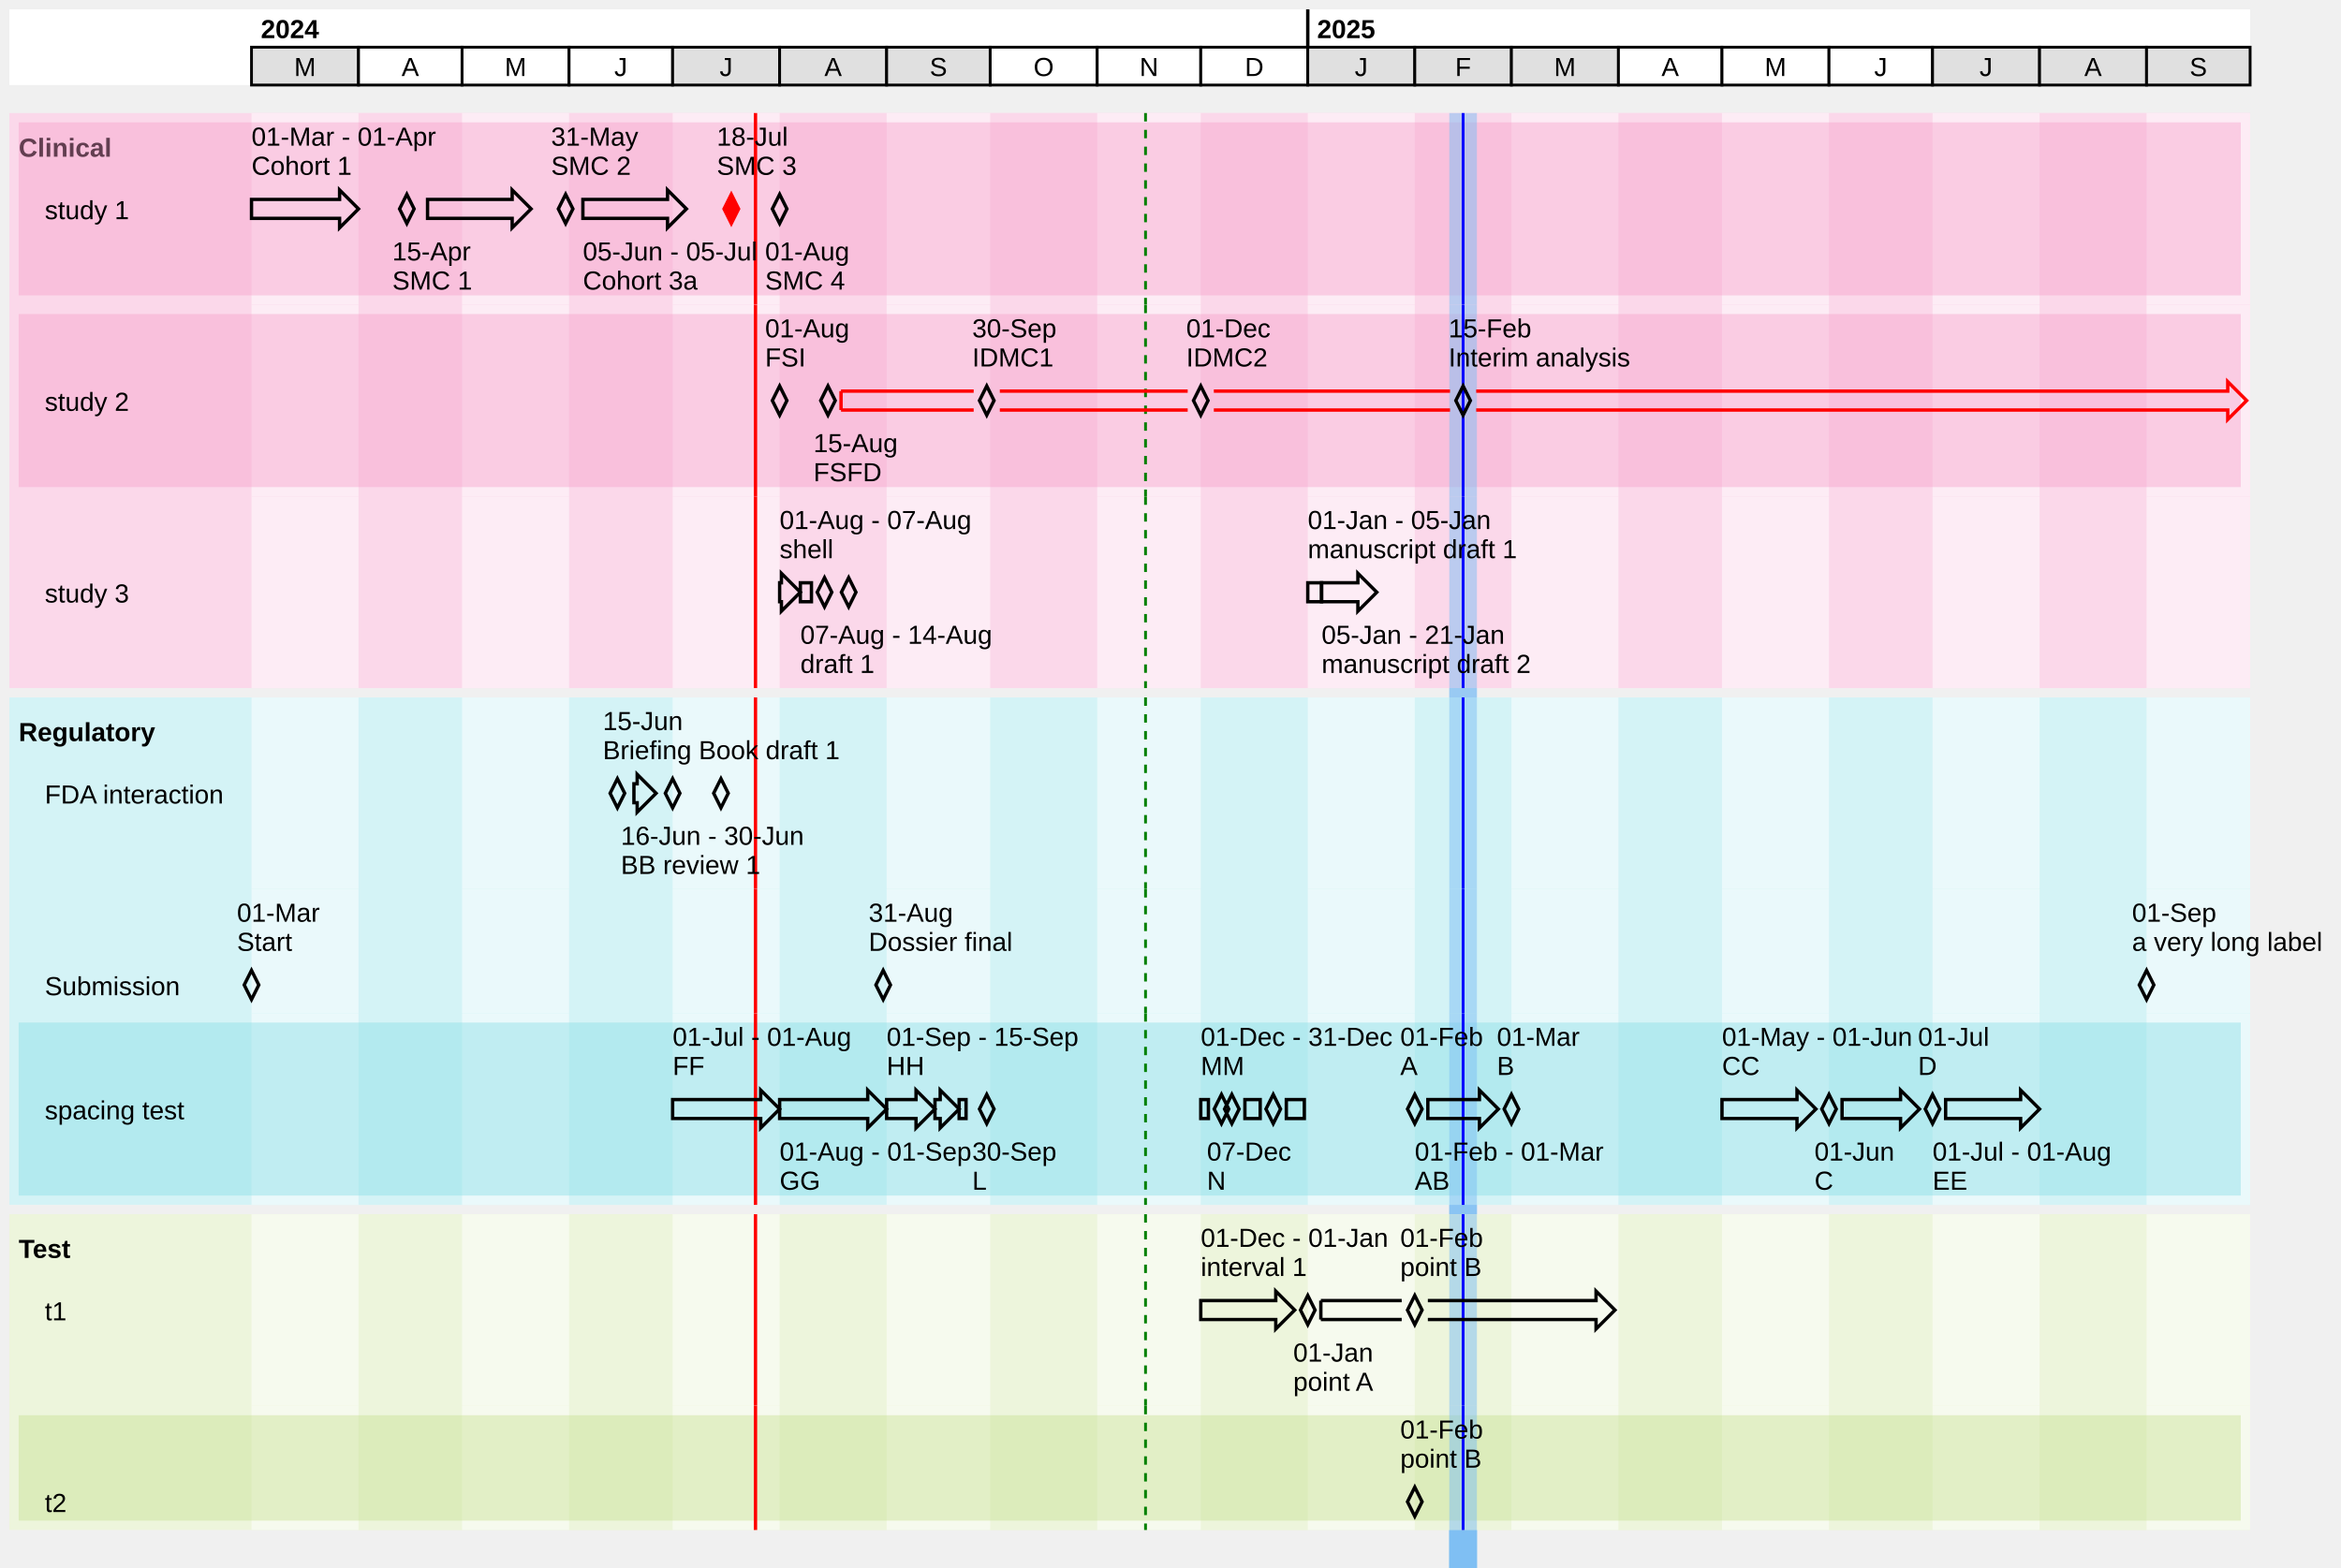
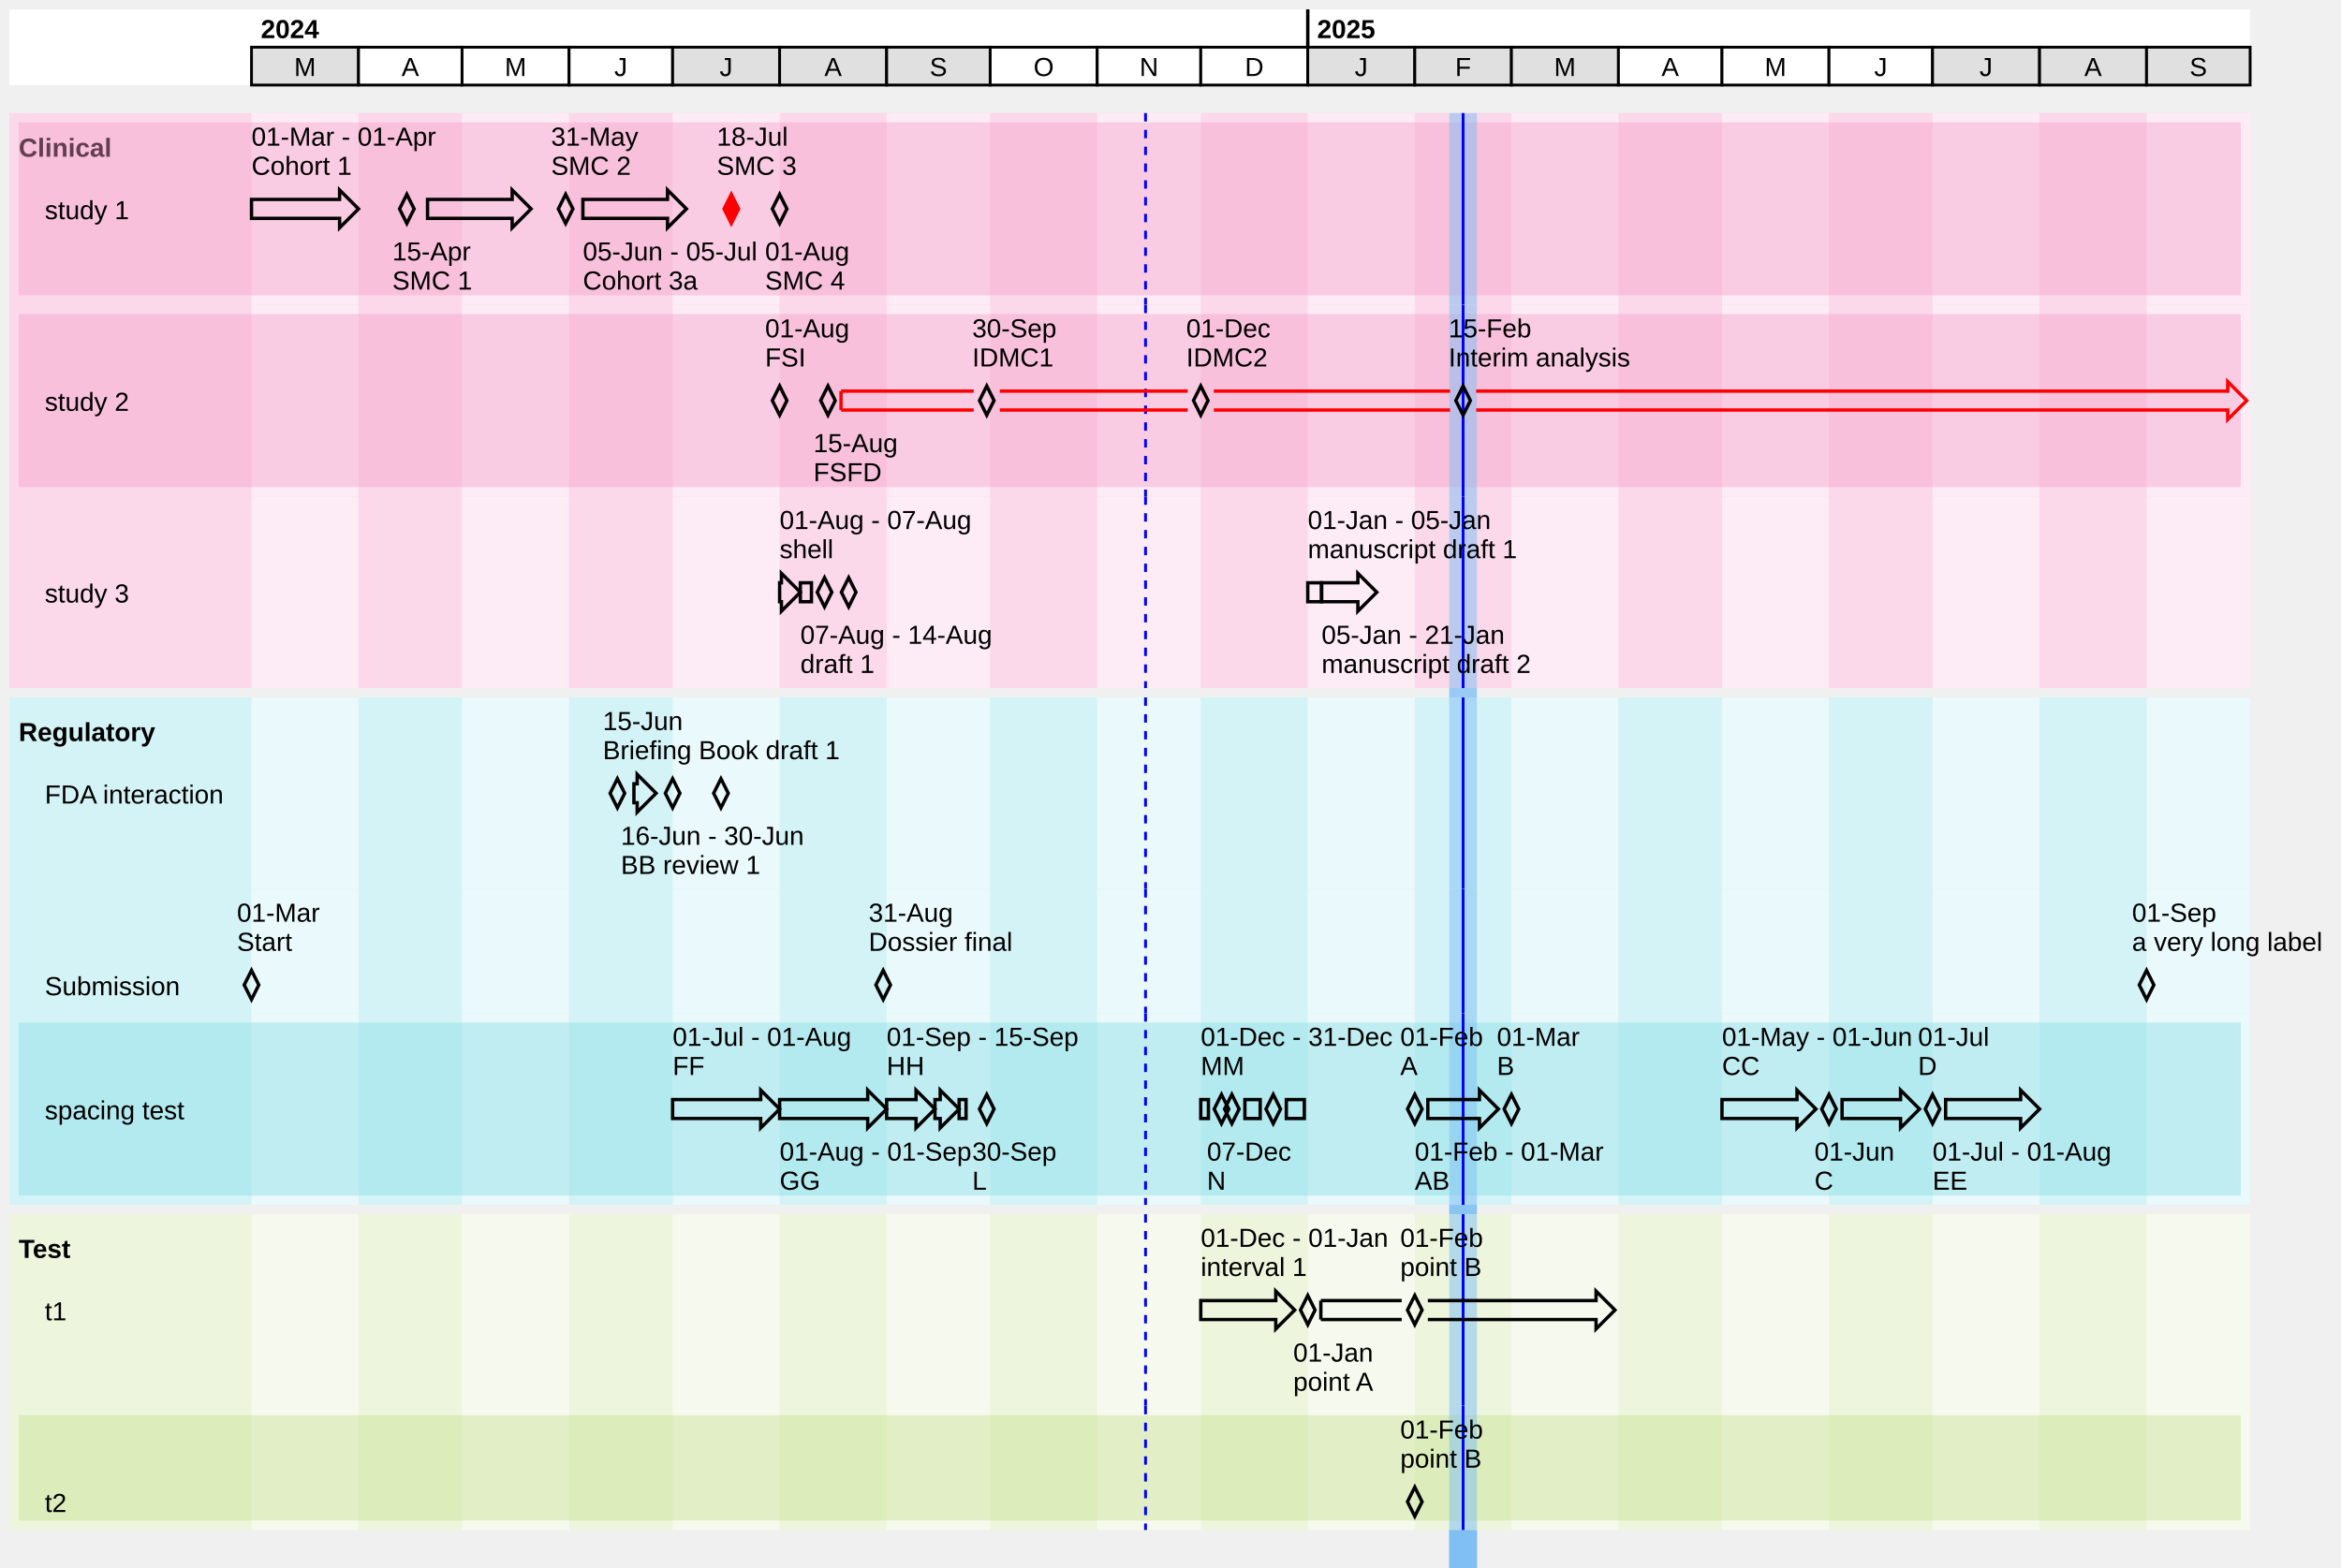
<svg xmlns="http://www.w3.org/2000/svg" width="1253.668" height="839.6" viewbox="0 0 1200 0.683">
  <style>text {font-family: Arial; font-size: 14.0px ;}</style>
  <rect x="5" y="5" width="1200" height="40.56" style="stroke:black;  stroke-width:0; fill:#ffffff; fill-opacity:1" />
  <text x="10" y="28.4" font-weight="bold" />
  <text x="705.345" y="20.44" font-weight="bold">2025</text>
  <line x1="700.345" y1="5" x2="700.345" y2="25.28" style="stroke:black; stroke-width:1.8; " />
  <text x="139.688" y="20.44" font-weight="bold">2024</text>
  <text x="24.0" y="30.64" font-weight="normal" />
  <rect x="134.688" y="25.28" width="1070.312" height="20.28" style="stroke:black;  stroke-width:0; fill:white; fill-opacity:1" />
  <rect x="134.688" y="25.28" width="57.305" height="20.28" style="stroke:black;  stroke-width:1.5; fill:#e0e0e0; fill-opacity:1" />
  <text x="157.512" y="40.72" font-weight="normal">M</text>
  <rect x="191.993" y="25.28" width="55.457" height="20.28" style="stroke:black;  stroke-width:1.5; fill:white; fill-opacity:1" />
  <text x="215.049" y="40.72" font-weight="normal">A</text>
  <rect x="247.449" y="25.28" width="57.305" height="20.28" style="stroke:black;  stroke-width:1.5; fill:white; fill-opacity:1" />
  <text x="270.274" y="40.72" font-weight="normal">M</text>
  <rect x="304.754" y="25.28" width="55.457" height="20.28" style="stroke:black;  stroke-width:1.5; fill:white; fill-opacity:1" />
  <text x="328.983" y="40.72" font-weight="normal">J</text>
  <rect x="360.211" y="25.28" width="57.305" height="20.28" style="stroke:black;  stroke-width:1.5; fill:#e0e0e0; fill-opacity:1" />
  <text x="385.364" y="40.72" font-weight="normal">J</text>
  <rect x="417.516" y="25.28" width="57.305" height="20.28" style="stroke:black;  stroke-width:1.5; fill:#e0e0e0; fill-opacity:1" />
  <text x="441.497" y="40.72" font-weight="normal">A</text>
  <rect x="474.821" y="25.28" width="55.457" height="20.28" style="stroke:black;  stroke-width:1.5; fill:#e0e0e0; fill-opacity:1" />
  <text x="497.878" y="40.72" font-weight="normal">S</text>
  <rect x="530.278" y="25.28" width="57.305" height="20.28" style="stroke:black;  stroke-width:1.5; fill:white; fill-opacity:1" />
  <text x="553.485" y="40.72" font-weight="normal">O</text>
  <rect x="587.583" y="25.28" width="55.457" height="20.28" style="stroke:black;  stroke-width:1.5; fill:white; fill-opacity:1" />
  <text x="610.257" y="40.72" font-weight="normal">N</text>
  <rect x="643.04" y="25.28" width="57.305" height="20.28" style="stroke:black;  stroke-width:1.5; fill:white; fill-opacity:1" />
  <text x="666.638" y="40.72" font-weight="normal">D</text>
  <rect x="700.345" y="25.28" width="57.305" height="20.28" style="stroke:black;  stroke-width:1.5; fill:#e0e0e0; fill-opacity:1" />
  <text x="725.497" y="40.72" font-weight="normal">J</text>
  <rect x="757.65" y="25.28" width="51.759" height="20.28" style="stroke:black;  stroke-width:1.5; fill:#e0e0e0; fill-opacity:1" />
  <text x="779.256" y="40.72" font-weight="normal">F</text>
  <rect x="809.41" y="25.28" width="57.305" height="20.28" style="stroke:black;  stroke-width:1.5; fill:#e0e0e0; fill-opacity:1" />
  <text x="832.234" y="40.72" font-weight="normal">M</text>
  <rect x="866.715" y="25.28" width="55.457" height="20.28" style="stroke:black;  stroke-width:1.5; fill:white; fill-opacity:1" />
  <text x="889.771" y="40.72" font-weight="normal">A</text>
  <rect x="922.171" y="25.28" width="57.305" height="20.28" style="stroke:black;  stroke-width:1.5; fill:white; fill-opacity:1" />
  <text x="944.996" y="40.72" font-weight="normal">M</text>
  <rect x="979.476" y="25.28" width="55.457" height="20.28" style="stroke:black;  stroke-width:1.5; fill:white; fill-opacity:1" />
  <text x="1003.705" y="40.72" font-weight="normal">J</text>
  <rect x="1034.933" y="25.28" width="57.305" height="20.28" style="stroke:black;  stroke-width:1.5; fill:#e0e0e0; fill-opacity:1" />
  <text x="1060.086" y="40.72" font-weight="normal">J</text>
  <rect x="1092.238" y="25.28" width="57.305" height="20.28" style="stroke:black;  stroke-width:1.5; fill:#e0e0e0; fill-opacity:1" />
  <text x="1116.219" y="40.72" font-weight="normal">A</text>
  <rect x="1149.543" y="25.28" width="55.457" height="20.28" style="stroke:black;  stroke-width:1.5; fill:#e0e0e0; fill-opacity:1" />
  <text x="1172.6" y="40.72" font-weight="normal">S</text>
  <text x="24.0" y="50.92" font-weight="normal" />
  <rect x="5" y="60.56" width="1200" height="308.04" style="stroke:black;  stroke-width:0; fill:#fbd8ea; fill-opacity:1" />
  <text x="10" y="83.96" font-weight="bold">Clinical</text>
  <rect x="134.688" y="60.56" width="1070.312" height="102.68" style="stroke:transparent;  stroke-width:1; fill:#fbd8ea; fill-opacity:1" />
  <rect x="134.688" y="60.56" width="57.305" height="102.68" style="stroke:black;  stroke-width:0; fill:white; fill-opacity:0.5" />
  <rect x="247.449" y="60.56" width="57.305" height="102.68" style="stroke:black;  stroke-width:0; fill:white; fill-opacity:0.5" />
  <rect x="360.211" y="60.56" width="57.305" height="102.68" style="stroke:black;  stroke-width:0; fill:white; fill-opacity:0.5" />
  <rect x="474.821" y="60.56" width="55.457" height="102.68" style="stroke:black;  stroke-width:0; fill:white; fill-opacity:0.5" />
  <rect x="587.583" y="60.56" width="55.457" height="102.68" style="stroke:black;  stroke-width:0; fill:white; fill-opacity:0.5" />
  <rect x="700.345" y="60.56" width="57.305" height="102.68" style="stroke:black;  stroke-width:0; fill:white; fill-opacity:0.5" />
  <rect x="809.41" y="60.56" width="57.305" height="102.68" style="stroke:black;  stroke-width:0; fill:white; fill-opacity:0.5" />
  <rect x="922.171" y="60.56" width="57.305" height="102.68" style="stroke:black;  stroke-width:0; fill:white; fill-opacity:0.5" />
  <rect x="1034.933" y="60.56" width="57.305" height="102.68" style="stroke:black;  stroke-width:0; fill:white; fill-opacity:0.5" />
  <rect x="1149.543" y="60.56" width="55.457" height="102.68" style="stroke:black;  stroke-width:0; fill:white; fill-opacity:0.5" />
  <rect x="10" y="65.56" width="1190" height="92.68" style="stroke:black;  stroke-width:0; fill:#F59BC9; fill-opacity:0.4" />
-   <line x1="404.576" y1="60.56" x2="404.576" y2="163.24" style="stroke:red; stroke-width:1.8; " />
-   <line x1="613.463" y1="60.56" x2="613.463" y2="163.24" style="stroke:green; stroke-width:1.5; stroke-dasharray: 4.5 4.5" />
+   <line x1="613.463" y1="60.56" x2="613.463" y2="163.24" style="stroke:blue; stroke-width:1.5; stroke-dasharray: 4.5 4.5" />
  <rect x="776.136" y="60.56" width="14.788" height="163.24" style="stroke:black;  stroke-width:0; fill:#7CBFF4; fill-opacity:0.5" />
  <line x1="783.53" y1="60.56" x2="783.53" y2="163.24" style="stroke:blue; stroke-width:1.5; " />
  <path d="M134.688, 116.97 L134.688, 106.83 L181.853, 106.83 L181.853, 101.76 L191.993, 111.9 L181.853, 122.04 L181.853, 116.97 L134.688, 116.97 Z" style="stroke: black; fill: none; stroke-width:1.8; " />
  <path d="M213.969, 111.9 L217.872, 104.092 L221.776, 111.9 L217.872, 119.708 L213.969, 111.9 Z" style="stroke: black; fill: none; stroke-width:1.8; " />
  <path d="M228.964, 116.97 L228.964, 106.83 L274.28, 106.83 L274.28, 101.76 L284.42, 111.9 L274.28, 122.04 L274.28, 116.97 L228.964, 116.97 Z" style="stroke: black; fill: none; stroke-width:1.8; " />
  <path d="M299.002, 111.9 L302.906, 104.092 L306.81, 111.9 L302.906, 119.708 L299.002, 111.9 Z" style="stroke: black; fill: none; stroke-width:1.8; " />
  <path d="M312.149, 116.97 L312.149, 106.83 L357.465, 106.83 L357.465, 101.76 L367.605, 111.9 L357.465, 122.04 L357.465, 116.97 L312.149, 116.97 Z" style="stroke: black; fill: none; stroke-width:1.8; " />
  <path d="M387.733, 111.9 L391.636, 104.092 L395.54, 111.9 L391.636, 119.708 L387.733, 111.9 Z" style="stroke: red; fill: red; stroke-width:1.8; " />
  <path d="M413.612, 111.9 L417.516, 104.092 L421.42, 111.9 L417.516, 119.708 L413.612, 111.9 Z" style="stroke: black; fill: none; stroke-width:1.8; " />
  <text x="134.688" y="78.04" font-weight="normal">01-Mar - 01-Apr</text>
  <text x="134.688" y="93.64" font-weight="normal">Cohort 1</text>
  <text x="295.125" y="78.04" font-weight="normal">31-May</text>
  <text x="295.125" y="93.64" font-weight="normal">SMC 2</text>
  <text x="383.855" y="78.04" font-weight="normal">18-Jul</text>
  <text x="383.855" y="93.64" font-weight="normal">SMC 3</text>
  <text x="210.091" y="139.52" font-weight="normal">15-Apr</text>
  <text x="210.091" y="155.12" font-weight="normal">SMC 1</text>
  <text x="312.149" y="139.52" font-weight="normal">05-Jun - 05-Jul</text>
  <text x="312.149" y="155.12" font-weight="normal">Cohort 3a</text>
  <text x="409.735" y="139.52" font-weight="normal">01-Aug</text>
  <text x="409.735" y="155.12" font-weight="normal">SMC 4</text>
  <text x="24.0" y="117.4" font-weight="normal">study 1</text>
  <rect x="134.688" y="163.24" width="1070.312" height="102.68" style="stroke:transparent;  stroke-width:1; fill:#fbd8ea; fill-opacity:1" />
  <rect x="134.688" y="163.24" width="57.305" height="102.68" style="stroke:black;  stroke-width:0; fill:white; fill-opacity:0.5" />
  <rect x="247.449" y="163.24" width="57.305" height="102.68" style="stroke:black;  stroke-width:0; fill:white; fill-opacity:0.5" />
  <rect x="360.211" y="163.24" width="57.305" height="102.68" style="stroke:black;  stroke-width:0; fill:white; fill-opacity:0.5" />
  <rect x="474.821" y="163.24" width="55.457" height="102.68" style="stroke:black;  stroke-width:0; fill:white; fill-opacity:0.5" />
  <rect x="587.583" y="163.24" width="55.457" height="102.68" style="stroke:black;  stroke-width:0; fill:white; fill-opacity:0.5" />
  <rect x="700.345" y="163.24" width="57.305" height="102.68" style="stroke:black;  stroke-width:0; fill:white; fill-opacity:0.5" />
  <rect x="809.41" y="163.24" width="57.305" height="102.68" style="stroke:black;  stroke-width:0; fill:white; fill-opacity:0.5" />
  <rect x="922.171" y="163.24" width="57.305" height="102.68" style="stroke:black;  stroke-width:0; fill:white; fill-opacity:0.5" />
  <rect x="1034.933" y="163.24" width="57.305" height="102.68" style="stroke:black;  stroke-width:0; fill:white; fill-opacity:0.5" />
  <rect x="1149.543" y="163.24" width="55.457" height="102.68" style="stroke:black;  stroke-width:0; fill:white; fill-opacity:0.5" />
  <rect x="10" y="168.24" width="1190" height="92.68" style="stroke:black;  stroke-width:0; fill:#F59BC9; fill-opacity:0.4" />
-   <line x1="404.576" y1="163.24" x2="404.576" y2="265.92" style="stroke:red; stroke-width:1.8; " />
-   <line x1="613.463" y1="163.24" x2="613.463" y2="265.92" style="stroke:green; stroke-width:1.5; stroke-dasharray: 4.5 4.5" />
+   <line x1="613.463" y1="163.24" x2="613.463" y2="265.92" style="stroke:blue; stroke-width:1.5; stroke-dasharray: 4.5 4.5" />
  <rect x="776.136" y="163.24" width="14.788" height="265.92" style="stroke:black;  stroke-width:0; fill:#7CBFF4; fill-opacity:0.5" />
  <line x1="783.53" y1="163.24" x2="783.53" y2="265.92" style="stroke:blue; stroke-width:1.5; " />
  <path d="M413.612, 214.58 L417.516, 206.772 L421.42, 214.58 L417.516, 222.388 L413.612, 214.58 Z" style="stroke: black; fill: none; stroke-width:1.8; " />
  <path d="M439.492, 214.58 L443.396, 206.772 L447.3, 214.58 L443.396, 222.388 L439.492, 214.58 Z" style="stroke: black; fill: none; stroke-width:1.8; " />
  <line x1="450.396" y1="209.51" x2="521.429" y2="209.51" style="stroke:red; stroke-width:1.8; " />
  <line x1="450.396" y1="219.65" x2="521.429" y2="219.65" style="stroke:red; stroke-width:1.8; " />
  <line x1="450.396" y1="209.51" x2="450.396" y2="219.65" style="stroke:red; stroke-width:1.8; " />
  <line x1="535.429" y1="209.51" x2="636.04" y2="209.51" style="stroke:red; stroke-width:1.8; " />
  <line x1="535.429" y1="219.65" x2="636.04" y2="219.65" style="stroke:red; stroke-width:1.8; " />
  <line x1="650.04" y1="209.51" x2="776.53" y2="209.51" style="stroke:red; stroke-width:1.8; " />
  <line x1="650.04" y1="219.65" x2="776.53" y2="219.65" style="stroke:red; stroke-width:1.8; " />
  <path d="M790.53, 209.51 L1193.011, 209.51 L1193.011, 204.44 L1203.151, 214.58 L1193.011, 224.72 L1193.011, 219.65 L790.53, 219.65 " style="stroke: red; fill: none; stroke-width:1.8; " />
  <path d="M524.526, 214.58 L528.429, 206.772 L532.333, 214.58 L528.429, 222.388 L524.526, 214.58 Z" style="stroke: black; fill: none; stroke-width:1.8; " />
  <path d="M639.136, 214.58 L643.04, 206.772 L646.944, 214.58 L643.04, 222.388 L639.136, 214.58 Z" style="stroke: black; fill: none; stroke-width:1.8; " />
  <path d="M779.626, 214.58 L783.53, 206.772 L787.434, 214.58 L783.53, 222.388 L779.626, 214.58 Z" style="stroke: black; fill: none; stroke-width:1.8; " />
  <text x="409.735" y="180.72" font-weight="normal">01-Aug</text>
  <text x="409.735" y="196.32" font-weight="normal">FSI</text>
  <text x="520.648" y="180.72" font-weight="normal">30-Sep</text>
  <text x="520.648" y="196.32" font-weight="normal">IDMC1</text>
  <text x="635.258" y="180.72" font-weight="normal">01-Dec</text>
  <text x="635.258" y="196.32" font-weight="normal">IDMC2</text>
  <text x="775.749" y="180.72" font-weight="normal">15-Feb</text>
  <text x="775.749" y="196.32" font-weight="normal">Interim analysis</text>
  <text x="435.615" y="242.2" font-weight="normal">15-Aug</text>
  <text x="435.615" y="257.8" font-weight="normal">FSFD</text>
  <text x="24.0" y="220.08" font-weight="normal">study 2</text>
  <rect x="134.688" y="265.92" width="1070.312" height="102.68" style="stroke:transparent;  stroke-width:1; fill:#fbd8ea; fill-opacity:1" />
  <rect x="134.688" y="265.92" width="57.305" height="102.68" style="stroke:black;  stroke-width:0; fill:white; fill-opacity:0.5" />
  <rect x="247.449" y="265.92" width="57.305" height="102.68" style="stroke:black;  stroke-width:0; fill:white; fill-opacity:0.5" />
  <rect x="360.211" y="265.92" width="57.305" height="102.68" style="stroke:black;  stroke-width:0; fill:white; fill-opacity:0.5" />
  <rect x="474.821" y="265.92" width="55.457" height="102.68" style="stroke:black;  stroke-width:0; fill:white; fill-opacity:0.5" />
  <rect x="587.583" y="265.92" width="55.457" height="102.68" style="stroke:black;  stroke-width:0; fill:white; fill-opacity:0.5" />
  <rect x="700.345" y="265.92" width="57.305" height="102.68" style="stroke:black;  stroke-width:0; fill:white; fill-opacity:0.5" />
  <rect x="809.41" y="265.92" width="57.305" height="102.68" style="stroke:black;  stroke-width:0; fill:white; fill-opacity:0.5" />
  <rect x="922.171" y="265.92" width="57.305" height="102.68" style="stroke:black;  stroke-width:0; fill:white; fill-opacity:0.5" />
  <rect x="1034.933" y="265.92" width="57.305" height="102.68" style="stroke:black;  stroke-width:0; fill:white; fill-opacity:0.5" />
  <rect x="1149.543" y="265.92" width="55.457" height="102.68" style="stroke:black;  stroke-width:0; fill:white; fill-opacity:0.5" />
-   <line x1="404.576" y1="265.92" x2="404.576" y2="368.6" style="stroke:red; stroke-width:1.8; " />
-   <line x1="613.463" y1="265.92" x2="613.463" y2="368.6" style="stroke:green; stroke-width:1.5; stroke-dasharray: 4.5 4.5" />
+   <line x1="613.463" y1="265.92" x2="613.463" y2="368.6" style="stroke:blue; stroke-width:1.5; stroke-dasharray: 4.5 4.5" />
  <rect x="776.136" y="265.92" width="14.788" height="368.6" style="stroke:black;  stroke-width:0; fill:#7CBFF4; fill-opacity:0.5" />
  <line x1="783.53" y1="265.92" x2="783.53" y2="368.6" style="stroke:blue; stroke-width:1.5; " />
  <path d="M417.516, 322.33 L417.516, 312.19 L418.468, 312.19 L418.468, 307.12 L428.608, 317.26 L418.468, 327.4 L418.468, 322.33 L417.516, 322.33 Z" style="stroke: black; fill: none; stroke-width:1.8; " />
  <rect x="428.608" y="312.19" width="5.94" height="10.14" style="stroke:black;  stroke-width:1.8; fill:none; fill-opacity:1" />
  <path d="M437.643, 317.26 L441.547, 309.452 L445.451, 317.26 L441.547, 325.068 L437.643, 317.26 Z" style="stroke: black; fill: none; stroke-width:1.8; " />
  <path d="M450.583, 317.26 L454.487, 309.452 L458.391, 317.26 L454.487, 325.068 L450.583, 317.26 Z" style="stroke: black; fill: none; stroke-width:1.8; " />
  <rect x="700.345" y="312.19" width="7.394" height="10.14" style="stroke:black;  stroke-width:1.8; fill:none; fill-opacity:1" />
  <path d="M707.739, 322.33 L707.739, 312.19 L727.176, 312.19 L727.176, 307.12 L737.316, 317.26 L727.176, 327.4 L727.176, 322.33 L707.739, 322.33 Z" style="stroke: black; fill: none; stroke-width:1.8; " />
  <text x="417.516" y="283.4" font-weight="normal">01-Aug - 07-Aug</text>
  <text x="417.516" y="299" font-weight="normal">shell</text>
  <text x="700.345" y="283.4" font-weight="normal">01-Jan - 05-Jan</text>
  <text x="700.345" y="299" font-weight="normal">manuscript draft 1</text>
  <text x="428.608" y="344.88" font-weight="normal">07-Aug - 14-Aug</text>
  <text x="428.608" y="360.48" font-weight="normal">draft 1</text>
  <text x="707.739" y="344.88" font-weight="normal">05-Jan - 21-Jan</text>
  <text x="707.739" y="360.48" font-weight="normal">manuscript draft 2</text>
  <text x="24.0" y="322.76" font-weight="normal">study 3</text>
  <rect x="5" y="373.6" width="1200" height="271.84" style="stroke:black;  stroke-width:0; fill:#d4f3f6; fill-opacity:1" />
  <text x="10" y="397.0" font-weight="bold">Regulatory</text>
  <rect x="134.688" y="373.6" width="1070.312" height="102.68" style="stroke:transparent;  stroke-width:1; fill:#d4f3f6; fill-opacity:1" />
  <rect x="134.688" y="373.6" width="57.305" height="102.68" style="stroke:black;  stroke-width:0; fill:white; fill-opacity:0.5" />
  <rect x="247.449" y="373.6" width="57.305" height="102.68" style="stroke:black;  stroke-width:0; fill:white; fill-opacity:0.5" />
  <rect x="360.211" y="373.6" width="57.305" height="102.68" style="stroke:black;  stroke-width:0; fill:white; fill-opacity:0.5" />
  <rect x="474.821" y="373.6" width="55.457" height="102.68" style="stroke:black;  stroke-width:0; fill:white; fill-opacity:0.5" />
  <rect x="587.583" y="373.6" width="55.457" height="102.68" style="stroke:black;  stroke-width:0; fill:white; fill-opacity:0.5" />
  <rect x="700.345" y="373.6" width="57.305" height="102.68" style="stroke:black;  stroke-width:0; fill:white; fill-opacity:0.5" />
  <rect x="809.41" y="373.6" width="57.305" height="102.68" style="stroke:black;  stroke-width:0; fill:white; fill-opacity:0.5" />
  <rect x="922.171" y="373.6" width="57.305" height="102.68" style="stroke:black;  stroke-width:0; fill:white; fill-opacity:0.5" />
  <rect x="1034.933" y="373.6" width="57.305" height="102.68" style="stroke:black;  stroke-width:0; fill:white; fill-opacity:0.5" />
  <rect x="1149.543" y="373.6" width="55.457" height="102.68" style="stroke:black;  stroke-width:0; fill:white; fill-opacity:0.5" />
-   <line x1="404.576" y1="373.6" x2="404.576" y2="476.28" style="stroke:red; stroke-width:1.8; " />
-   <line x1="613.463" y1="373.6" x2="613.463" y2="476.28" style="stroke:green; stroke-width:1.5; stroke-dasharray: 4.5 4.5" />
+   <line x1="613.463" y1="373.6" x2="613.463" y2="476.28" style="stroke:blue; stroke-width:1.5; stroke-dasharray: 4.5 4.5" />
  <rect x="776.136" y="373.6" width="14.788" height="476.28" style="stroke:black;  stroke-width:0; fill:#7CBFF4; fill-opacity:0.5" />
  <line x1="783.53" y1="373.6" x2="783.53" y2="476.28" style="stroke:blue; stroke-width:1.5; " />
  <path d="M326.73, 424.94 L330.634, 417.132 L334.538, 424.94 L330.634, 432.748 L326.73, 424.94 Z" style="stroke: black; fill: none; stroke-width:1.8; " />
  <path d="M339.483, 430.01 L339.483, 419.87 L341.222, 419.87 L341.222, 414.8 L351.362, 424.94 L341.222, 435.08 L341.222, 430.01 L339.483, 430.01 Z" style="stroke: black; fill: none; stroke-width:1.8; " />
  <path d="M356.307, 424.94 L360.211, 417.132 L364.115, 424.94 L360.211, 432.748 L356.307, 424.94 Z" style="stroke: black; fill: none; stroke-width:1.8; " />
  <path d="M382.187, 424.94 L386.091, 417.132 L389.995, 424.94 L386.091, 432.748 L382.187, 424.94 Z" style="stroke: black; fill: none; stroke-width:1.8; " />
  <text x="322.853" y="391.08" font-weight="normal">15-Jun</text>
  <text x="322.853" y="406.68" font-weight="normal">Briefing Book draft 1</text>
  <text x="332.483" y="452.56" font-weight="normal">16-Jun - 30-Jun</text>
  <text x="332.483" y="468.16" font-weight="normal">BB review 1</text>
  <text x="24.0" y="430.44" font-weight="normal">FDA interaction</text>
  <rect x="134.688" y="476.28" width="1070.312" height="66.48" style="stroke:transparent;  stroke-width:1; fill:#d4f3f6; fill-opacity:1" />
  <rect x="134.688" y="476.28" width="57.305" height="66.48" style="stroke:black;  stroke-width:0; fill:white; fill-opacity:0.5" />
  <rect x="247.449" y="476.28" width="57.305" height="66.48" style="stroke:black;  stroke-width:0; fill:white; fill-opacity:0.5" />
  <rect x="360.211" y="476.28" width="57.305" height="66.48" style="stroke:black;  stroke-width:0; fill:white; fill-opacity:0.5" />
  <rect x="474.821" y="476.28" width="55.457" height="66.48" style="stroke:black;  stroke-width:0; fill:white; fill-opacity:0.5" />
  <rect x="587.583" y="476.28" width="55.457" height="66.48" style="stroke:black;  stroke-width:0; fill:white; fill-opacity:0.5" />
  <rect x="700.345" y="476.28" width="57.305" height="66.48" style="stroke:black;  stroke-width:0; fill:white; fill-opacity:0.5" />
  <rect x="809.41" y="476.28" width="57.305" height="66.48" style="stroke:black;  stroke-width:0; fill:white; fill-opacity:0.5" />
  <rect x="922.171" y="476.28" width="57.305" height="66.48" style="stroke:black;  stroke-width:0; fill:white; fill-opacity:0.5" />
  <rect x="1034.933" y="476.28" width="57.305" height="66.48" style="stroke:black;  stroke-width:0; fill:white; fill-opacity:0.5" />
  <rect x="1149.543" y="476.28" width="55.457" height="66.48" style="stroke:black;  stroke-width:0; fill:white; fill-opacity:0.5" />
-   <line x1="404.576" y1="476.28" x2="404.576" y2="542.76" style="stroke:red; stroke-width:1.8; " />
-   <line x1="613.463" y1="476.28" x2="613.463" y2="542.76" style="stroke:green; stroke-width:1.5; stroke-dasharray: 4.5 4.5" />
+   <line x1="613.463" y1="476.28" x2="613.463" y2="542.76" style="stroke:blue; stroke-width:1.5; stroke-dasharray: 4.5 4.5" />
  <rect x="776.136" y="476.28" width="14.788" height="542.76" style="stroke:black;  stroke-width:0; fill:#7CBFF4; fill-opacity:0.5" />
  <line x1="783.53" y1="476.28" x2="783.53" y2="542.76" style="stroke:blue; stroke-width:1.5; " />
  <path d="M130.784, 527.62 L134.688, 519.812 L138.591, 527.62 L134.688, 535.428 L130.784, 527.62 Z" style="stroke: black; fill: none; stroke-width:1.8; " />
  <path d="M469.069, 527.62 L472.973, 519.812 L476.877, 527.62 L472.973, 535.428 L469.069, 527.62 Z" style="stroke: black; fill: none; stroke-width:1.8; " />
  <path d="M1145.639, 527.62 L1149.543, 519.812 L1153.447, 527.62 L1149.543, 535.428 L1145.639, 527.62 Z" style="stroke: black; fill: none; stroke-width:1.8; " />
  <text x="126.906" y="493.76" font-weight="normal">01-Mar</text>
  <text x="126.906" y="509.36" font-weight="normal">Start</text>
  <text x="465.192" y="493.76" font-weight="normal">31-Aug</text>
  <text x="465.192" y="509.36" font-weight="normal">Dossier final</text>
  <text x="1141.762" y="493.76" font-weight="normal">01-Sep</text>
  <text x="1141.762" y="509.36" font-weight="normal">a very long label</text>
  <text x="24.0" y="533.12" font-weight="normal">Submission</text>
  <rect x="134.688" y="542.76" width="1070.312" height="102.68" style="stroke:transparent;  stroke-width:1; fill:#d4f3f6; fill-opacity:1" />
  <rect x="134.688" y="542.76" width="57.305" height="102.68" style="stroke:black;  stroke-width:0; fill:white; fill-opacity:0.5" />
  <rect x="247.449" y="542.76" width="57.305" height="102.68" style="stroke:black;  stroke-width:0; fill:white; fill-opacity:0.5" />
  <rect x="360.211" y="542.76" width="57.305" height="102.68" style="stroke:black;  stroke-width:0; fill:white; fill-opacity:0.5" />
  <rect x="474.821" y="542.76" width="55.457" height="102.68" style="stroke:black;  stroke-width:0; fill:white; fill-opacity:0.5" />
  <rect x="587.583" y="542.76" width="55.457" height="102.68" style="stroke:black;  stroke-width:0; fill:white; fill-opacity:0.5" />
  <rect x="700.345" y="542.76" width="57.305" height="102.68" style="stroke:black;  stroke-width:0; fill:white; fill-opacity:0.5" />
  <rect x="809.41" y="542.76" width="57.305" height="102.68" style="stroke:black;  stroke-width:0; fill:white; fill-opacity:0.5" />
  <rect x="922.171" y="542.76" width="57.305" height="102.68" style="stroke:black;  stroke-width:0; fill:white; fill-opacity:0.5" />
  <rect x="1034.933" y="542.76" width="57.305" height="102.68" style="stroke:black;  stroke-width:0; fill:white; fill-opacity:0.5" />
  <rect x="1149.543" y="542.76" width="55.457" height="102.68" style="stroke:black;  stroke-width:0; fill:white; fill-opacity:0.5" />
  <rect x="10" y="547.76" width="1190" height="92.68" style="stroke:black;  stroke-width:0; fill:#82DCE5; fill-opacity:0.4" />
-   <line x1="404.576" y1="542.76" x2="404.576" y2="645.44" style="stroke:red; stroke-width:1.8; " />
-   <line x1="613.463" y1="542.76" x2="613.463" y2="645.44" style="stroke:green; stroke-width:1.5; stroke-dasharray: 4.5 4.5" />
+   <line x1="613.463" y1="542.76" x2="613.463" y2="645.44" style="stroke:blue; stroke-width:1.5; stroke-dasharray: 4.5 4.5" />
  <rect x="776.136" y="542.76" width="14.788" height="645.44" style="stroke:black;  stroke-width:0; fill:#7CBFF4; fill-opacity:0.5" />
  <line x1="783.53" y1="542.76" x2="783.53" y2="645.44" style="stroke:blue; stroke-width:1.5; " />
  <path d="M360.211, 599.17 L360.211, 589.03 L407.376, 589.03 L407.376, 583.96 L417.516, 594.1 L407.376, 604.24 L407.376, 599.17 L360.211, 599.17 Z" style="stroke: black; fill: none; stroke-width:1.8; " />
  <path d="M417.516, 599.17 L417.516, 589.03 L464.681, 589.03 L464.681, 583.96 L474.821, 594.1 L464.681, 604.24 L464.681, 599.17 L417.516, 599.17 Z" style="stroke: black; fill: none; stroke-width:1.8; " />
  <path d="M474.821, 599.17 L474.821, 589.03 L490.561, 589.03 L490.561, 583.96 L500.701, 594.1 L490.561, 604.24 L490.561, 599.17 L474.821, 599.17 Z" style="stroke: black; fill: none; stroke-width:1.8; " />
  <path d="M500.701, 599.17 L500.701, 589.03 L503.501, 589.03 L503.501, 583.96 L513.641, 594.1 L503.501, 604.24 L503.501, 599.17 L500.701, 599.17 Z" style="stroke: black; fill: none; stroke-width:1.8; " />
  <rect x="513.641" y="589.03" width="3.697" height="10.14" style="stroke:black;  stroke-width:1.8; fill:none; fill-opacity:1" />
  <path d="M524.526, 594.1 L528.429, 586.292 L532.333, 594.1 L528.429, 601.908 L524.526, 594.1 Z" style="stroke: black; fill: none; stroke-width:1.8; " />
  <rect x="643.04" y="589.03" width="4.091" height="10.14" style="stroke:black;  stroke-width:1.8; fill:none; fill-opacity:1" />
  <rect x="666.677" y="589.03" width="8.183" height="10.14" style="stroke:black;  stroke-width:1.8; fill:none; fill-opacity:1" />
  <rect x="688.859" y="589.03" width="9.637" height="10.14" style="stroke:black;  stroke-width:1.8; fill:none; fill-opacity:1" />
  <path d="M650.227, 594.1 L654.131, 586.292 L658.035, 594.1 L654.131, 601.908 L650.227, 594.1 Z" style="stroke: black; fill: none; stroke-width:1.8; " />
  <path d="M655.773, 594.1 L659.677, 586.292 L663.581, 594.1 L659.677, 601.908 L655.773, 594.1 Z" style="stroke: black; fill: none; stroke-width:1.8; " />
  <path d="M677.955, 594.1 L681.859, 586.292 L685.763, 594.1 L681.859, 601.908 L677.955, 594.1 Z" style="stroke: black; fill: none; stroke-width:1.8; " />
  <path d="M753.746, 594.1 L757.65, 586.292 L761.554, 594.1 L757.65, 601.908 L753.746, 594.1 Z" style="stroke: black; fill: none; stroke-width:1.8; " />
  <path d="M764.65, 599.17 L764.65, 589.03 L792.27, 589.03 L792.27, 583.96 L802.41, 594.1 L792.27, 604.24 L792.27, 599.17 L764.65, 599.17 Z" style="stroke: black; fill: none; stroke-width:1.8; " />
  <path d="M805.506, 594.1 L809.41, 586.292 L813.313, 594.1 L809.41, 601.908 L805.506, 594.1 Z" style="stroke: black; fill: none; stroke-width:1.8; " />
  <path d="M922.171, 599.17 L922.171, 589.03 L962.336, 589.03 L962.336, 583.96 L972.476, 594.1 L962.336, 604.24 L962.336, 599.17 L922.171, 599.17 Z" style="stroke: black; fill: none; stroke-width:1.8; " />
  <path d="M986.476, 599.17 L986.476, 589.03 L1017.793, 589.03 L1017.793, 583.96 L1027.933, 594.1 L1017.793, 604.24 L1017.793, 599.17 L986.476, 599.17 Z" style="stroke: black; fill: none; stroke-width:1.8; " />
  <path d="M975.573, 594.1 L979.476, 586.292 L983.38, 594.1 L979.476, 601.908 L975.573, 594.1 Z" style="stroke: black; fill: none; stroke-width:1.8; " />
  <path d="M1041.933, 599.17 L1041.933, 589.03 L1082.098, 589.03 L1082.098, 583.96 L1092.238, 594.1 L1082.098, 604.24 L1082.098, 599.17 L1041.933, 599.17 Z" style="stroke: black; fill: none; stroke-width:1.8; " />
  <path d="M1031.029, 594.1 L1034.933, 586.292 L1038.837, 594.1 L1034.933, 601.908 L1031.029, 594.1 Z" style="stroke: black; fill: none; stroke-width:1.8; " />
  <text x="360.211" y="560.24" font-weight="normal">01-Jul - 01-Aug</text>
  <text x="360.211" y="575.84" font-weight="normal">FF</text>
  <text x="474.821" y="560.24" font-weight="normal">01-Sep - 15-Sep</text>
  <text x="474.821" y="575.84" font-weight="normal">HH</text>
  <text x="643.04" y="560.24" font-weight="normal">01-Dec - 31-Dec</text>
  <text x="643.04" y="575.84" font-weight="normal">MM</text>
  <text x="749.869" y="560.24" font-weight="normal">01-Feb</text>
  <text x="749.869" y="575.84" font-weight="normal">A</text>
  <text x="801.628" y="560.24" font-weight="normal">01-Mar</text>
  <text x="801.628" y="575.84" font-weight="normal">B</text>
  <text x="922.171" y="560.24" font-weight="normal">01-May - 01-Jun</text>
  <text x="922.171" y="575.84" font-weight="normal">CC</text>
  <text x="1027.152" y="560.24" font-weight="normal">01-Jul</text>
  <text x="1027.152" y="575.84" font-weight="normal">D</text>
  <text x="417.516" y="621.72" font-weight="normal">01-Aug - 01-Sep</text>
  <text x="417.516" y="637.32" font-weight="normal">GG</text>
  <text x="520.648" y="621.72" font-weight="normal">30-Sep</text>
  <text x="520.648" y="637.32" font-weight="normal">L</text>
  <text x="646.35" y="621.72" font-weight="normal">07-Dec</text>
  <text x="646.35" y="637.32" font-weight="normal">N</text>
  <text x="757.65" y="621.72" font-weight="normal">01-Feb - 01-Mar</text>
  <text x="757.65" y="637.32" font-weight="normal">AB</text>
  <text x="971.695" y="621.72" font-weight="normal">01-Jun</text>
  <text x="971.695" y="637.32" font-weight="normal">C</text>
  <text x="1034.933" y="621.72" font-weight="normal">01-Jul - 01-Aug</text>
  <text x="1034.933" y="637.32" font-weight="normal">EE</text>
  <text x="24.0" y="599.6" font-weight="normal">spacing test</text>
  <rect x="5" y="650.44" width="1200" height="169.16" style="stroke:black;  stroke-width:0; fill:#edf5dc; fill-opacity:1" />
  <text x="10" y="673.84" font-weight="bold">Test</text>
  <rect x="134.688" y="650.44" width="1070.312" height="102.68" style="stroke:transparent;  stroke-width:1; fill:#edf5dc; fill-opacity:1" />
  <rect x="134.688" y="650.44" width="57.305" height="102.68" style="stroke:black;  stroke-width:0; fill:white; fill-opacity:0.5" />
  <rect x="247.449" y="650.44" width="57.305" height="102.68" style="stroke:black;  stroke-width:0; fill:white; fill-opacity:0.5" />
  <rect x="360.211" y="650.44" width="57.305" height="102.68" style="stroke:black;  stroke-width:0; fill:white; fill-opacity:0.5" />
  <rect x="474.821" y="650.44" width="55.457" height="102.68" style="stroke:black;  stroke-width:0; fill:white; fill-opacity:0.5" />
  <rect x="587.583" y="650.44" width="55.457" height="102.68" style="stroke:black;  stroke-width:0; fill:white; fill-opacity:0.5" />
  <rect x="700.345" y="650.44" width="57.305" height="102.68" style="stroke:black;  stroke-width:0; fill:white; fill-opacity:0.5" />
  <rect x="809.41" y="650.44" width="57.305" height="102.68" style="stroke:black;  stroke-width:0; fill:white; fill-opacity:0.5" />
  <rect x="922.171" y="650.44" width="57.305" height="102.68" style="stroke:black;  stroke-width:0; fill:white; fill-opacity:0.5" />
  <rect x="1034.933" y="650.44" width="57.305" height="102.68" style="stroke:black;  stroke-width:0; fill:white; fill-opacity:0.5" />
  <rect x="1149.543" y="650.44" width="55.457" height="102.68" style="stroke:black;  stroke-width:0; fill:white; fill-opacity:0.5" />
-   <line x1="404.576" y1="650.44" x2="404.576" y2="753.12" style="stroke:red; stroke-width:1.8; " />
-   <line x1="613.463" y1="650.44" x2="613.463" y2="753.12" style="stroke:green; stroke-width:1.5; stroke-dasharray: 4.5 4.5" />
+   <line x1="613.463" y1="650.44" x2="613.463" y2="753.12" style="stroke:blue; stroke-width:1.5; stroke-dasharray: 4.5 4.5" />
  <rect x="776.136" y="650.44" width="14.788" height="753.12" style="stroke:black;  stroke-width:0; fill:#7CBFF4; fill-opacity:0.5" />
  <line x1="783.53" y1="650.44" x2="783.53" y2="753.12" style="stroke:blue; stroke-width:1.5; " />
  <path d="M643.04, 706.85 L643.04, 696.71 L683.205, 696.71 L683.205, 691.64 L693.345, 701.78 L683.205, 711.92 L683.205, 706.85 L643.04, 706.85 Z" style="stroke: black; fill: none; stroke-width:1.8; " />
  <line x1="707.345" y1="696.71" x2="750.65" y2="696.71" style="stroke:black; stroke-width:1.8; " />
  <line x1="707.345" y1="706.85" x2="750.65" y2="706.85" style="stroke:black; stroke-width:1.8; " />
  <line x1="707.345" y1="696.71" x2="707.345" y2="706.85" style="stroke:black; stroke-width:1.8; " />
  <path d="M764.65, 696.71 L854.726, 696.71 L854.726, 691.64 L864.866, 701.78 L854.726, 711.92 L854.726, 706.85 L764.65, 706.85 " style="stroke: black; fill: none; stroke-width:1.8; " />
  <path d="M696.441, 701.78 L700.345, 693.972 L704.249, 701.78 L700.345, 709.588 L696.441, 701.78 Z" style="stroke: black; fill: none; stroke-width:1.8; " />
  <path d="M753.746, 701.78 L757.65, 693.972 L761.554, 701.78 L757.65, 709.588 L753.746, 701.78 Z" style="stroke: black; fill: none; stroke-width:1.8; " />
  <text x="643.04" y="667.92" font-weight="normal">01-Dec - 01-Jan</text>
  <text x="643.04" y="683.52" font-weight="normal">interval 1</text>
  <text x="749.869" y="667.92" font-weight="normal">01-Feb</text>
  <text x="749.869" y="683.52" font-weight="normal">point B</text>
  <text x="692.564" y="729.4" font-weight="normal">01-Jan</text>
  <text x="692.564" y="745" font-weight="normal">point A</text>
  <text x="24.0" y="707.28" font-weight="normal">t1</text>
  <rect x="134.688" y="753.12" width="1070.312" height="66.48" style="stroke:transparent;  stroke-width:1; fill:#edf5dc; fill-opacity:1" />
  <rect x="134.688" y="753.12" width="57.305" height="66.48" style="stroke:black;  stroke-width:0; fill:white; fill-opacity:0.5" />
  <rect x="247.449" y="753.12" width="57.305" height="66.48" style="stroke:black;  stroke-width:0; fill:white; fill-opacity:0.5" />
  <rect x="360.211" y="753.12" width="57.305" height="66.48" style="stroke:black;  stroke-width:0; fill:white; fill-opacity:0.5" />
  <rect x="474.821" y="753.12" width="55.457" height="66.48" style="stroke:black;  stroke-width:0; fill:white; fill-opacity:0.5" />
  <rect x="587.583" y="753.12" width="55.457" height="66.48" style="stroke:black;  stroke-width:0; fill:white; fill-opacity:0.5" />
  <rect x="700.345" y="753.12" width="57.305" height="66.48" style="stroke:black;  stroke-width:0; fill:white; fill-opacity:0.5" />
  <rect x="809.41" y="753.12" width="57.305" height="66.48" style="stroke:black;  stroke-width:0; fill:white; fill-opacity:0.5" />
  <rect x="922.171" y="753.12" width="57.305" height="66.48" style="stroke:black;  stroke-width:0; fill:white; fill-opacity:0.5" />
  <rect x="1034.933" y="753.12" width="57.305" height="66.48" style="stroke:black;  stroke-width:0; fill:white; fill-opacity:0.5" />
  <rect x="1149.543" y="753.12" width="55.457" height="66.48" style="stroke:black;  stroke-width:0; fill:white; fill-opacity:0.5" />
  <rect x="10" y="758.12" width="1190" height="56.48" style="stroke:black;  stroke-width:0; fill:#C4DE8B; fill-opacity:0.4" />
-   <line x1="404.576" y1="753.12" x2="404.576" y2="819.6" style="stroke:red; stroke-width:1.8; " />
-   <line x1="613.463" y1="753.12" x2="613.463" y2="819.6" style="stroke:green; stroke-width:1.5; stroke-dasharray: 4.5 4.5" />
+   <line x1="613.463" y1="753.12" x2="613.463" y2="819.6" style="stroke:blue; stroke-width:1.5; stroke-dasharray: 4.5 4.5" />
  <rect x="776.136" y="753.12" width="14.788" height="819.6" style="stroke:black;  stroke-width:0; fill:#7CBFF4; fill-opacity:0.5" />
  <line x1="783.53" y1="753.12" x2="783.53" y2="819.6" style="stroke:blue; stroke-width:1.5; " />
  <path d="M753.746, 804.46 L757.65, 796.652 L761.554, 804.46 L757.65, 812.268 L753.746, 804.46 Z" style="stroke: black; fill: none; stroke-width:1.8; " />
  <text x="749.869" y="770.6" font-weight="normal">01-Feb</text>
  <text x="749.869" y="786.2" font-weight="normal">point B</text>
  <text x="24.0" y="809.96" font-weight="normal">t2</text>
</svg>
